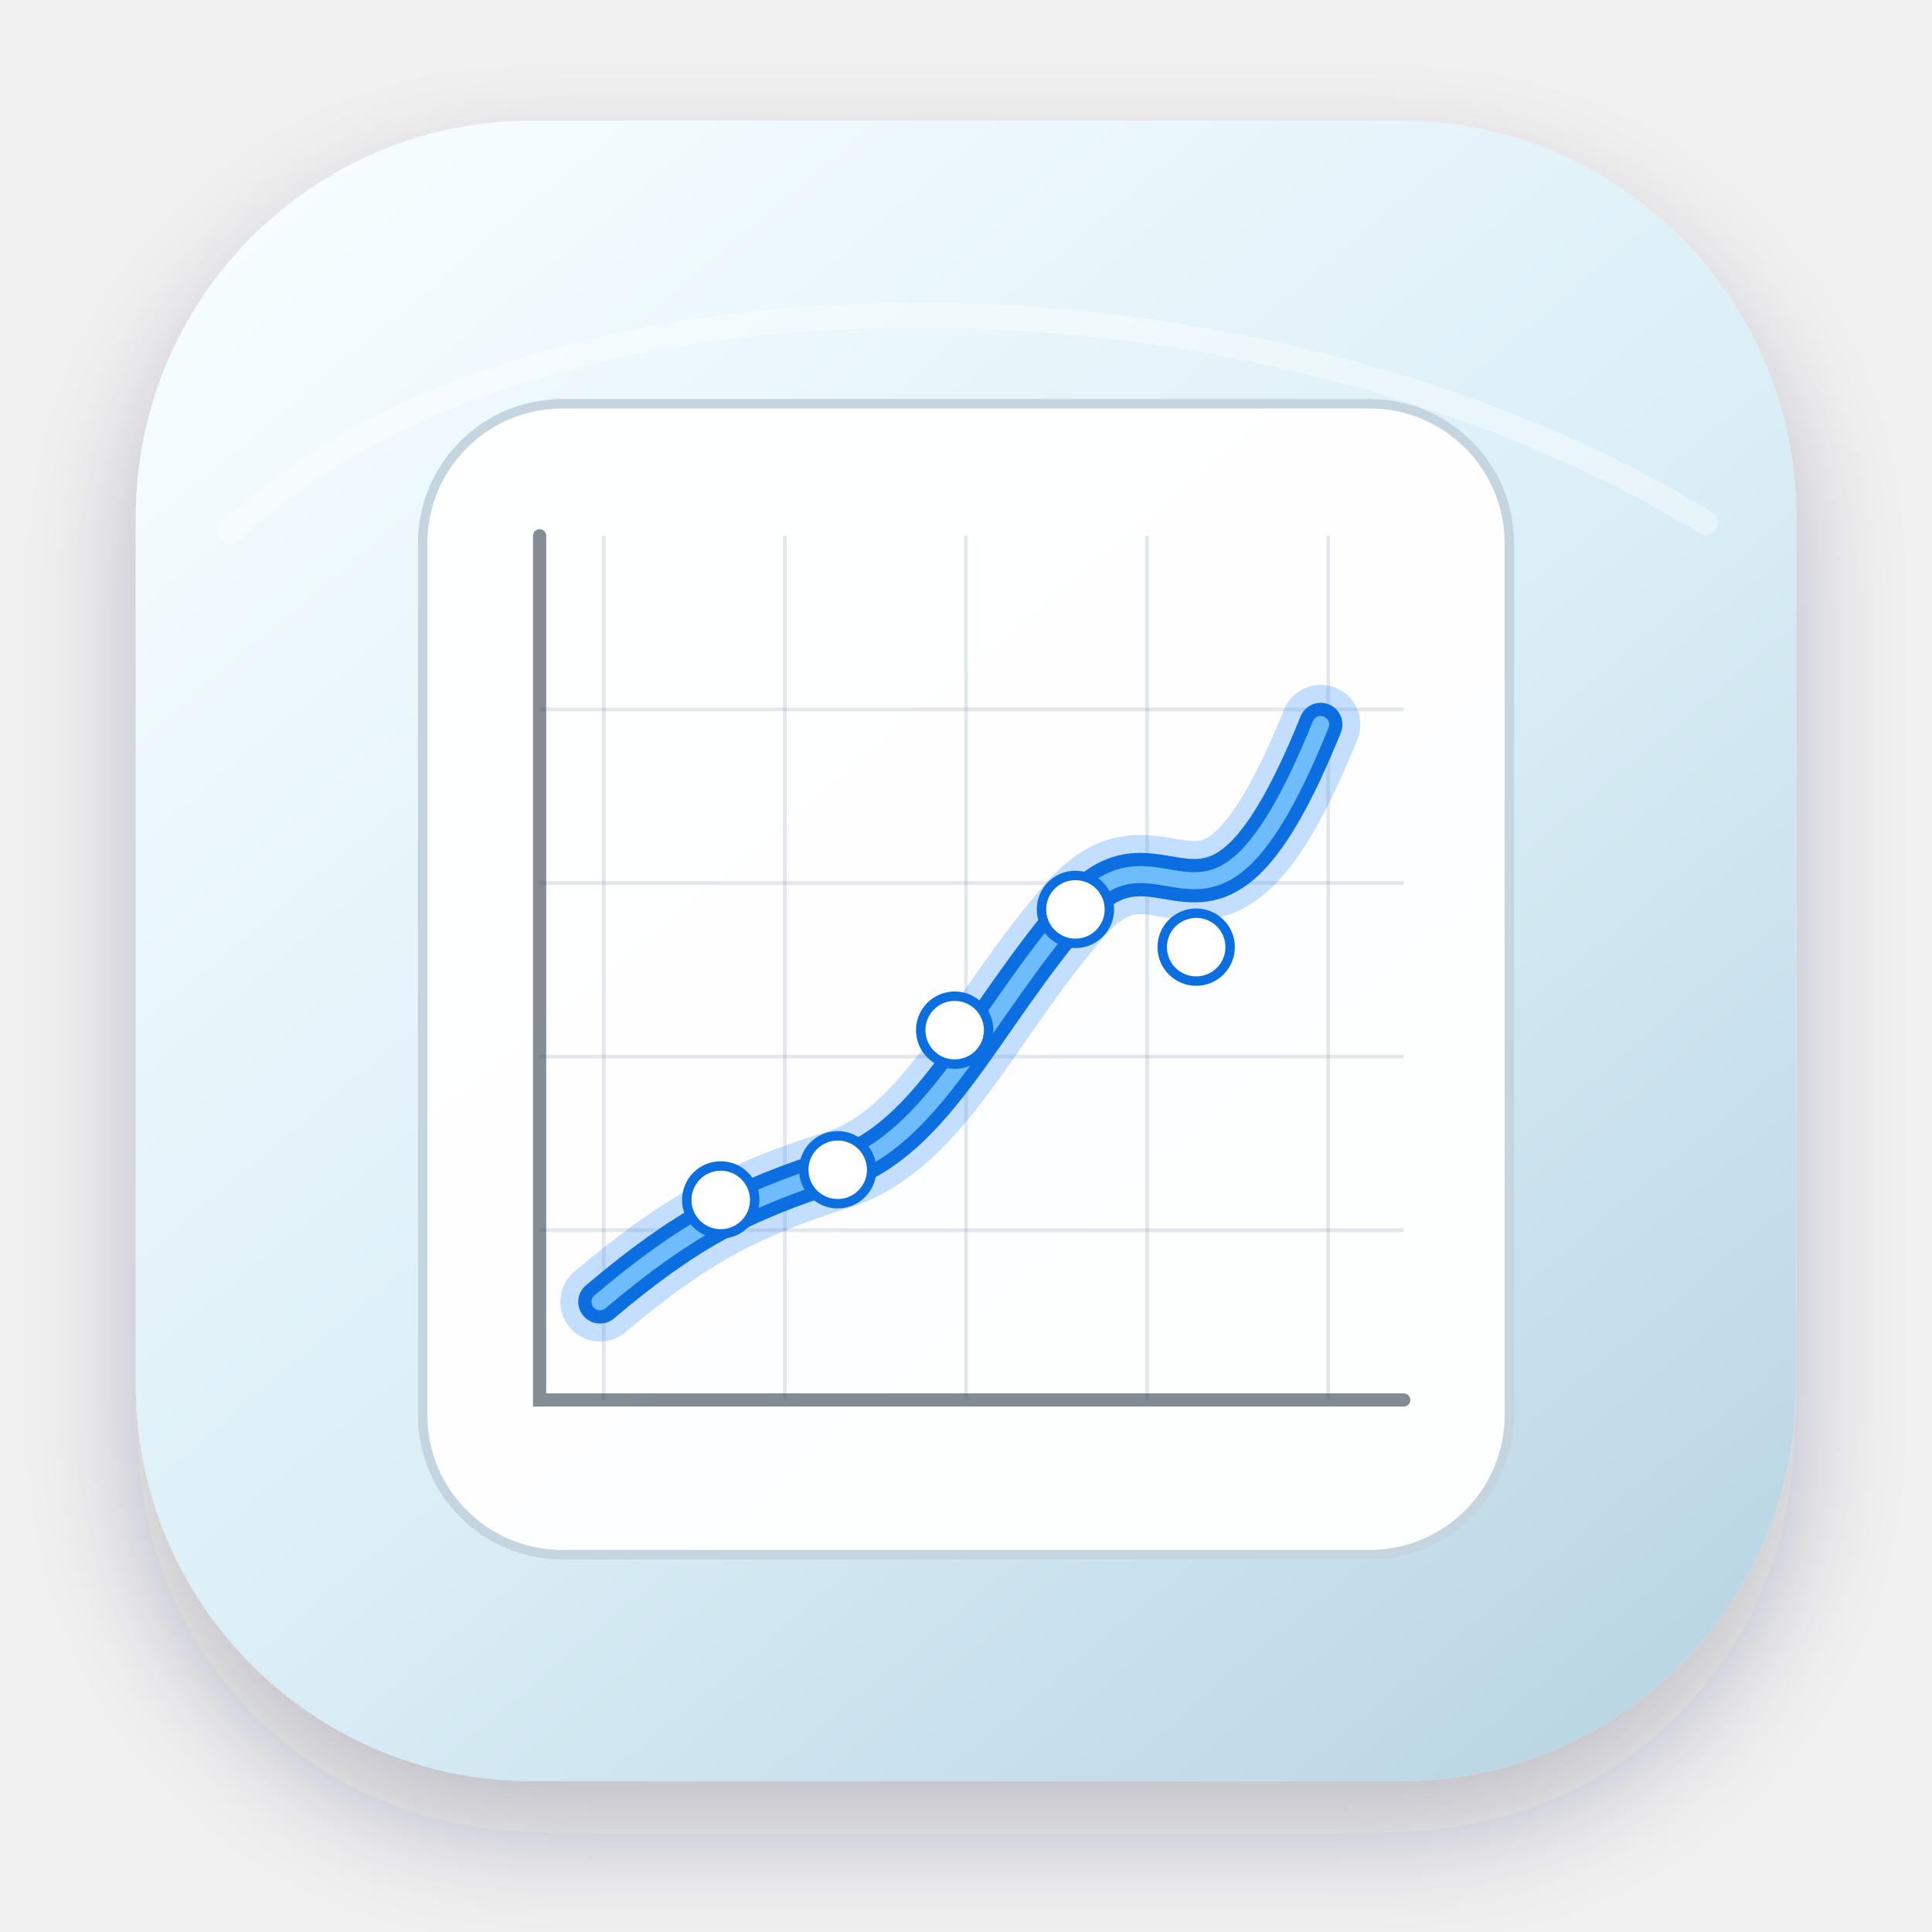
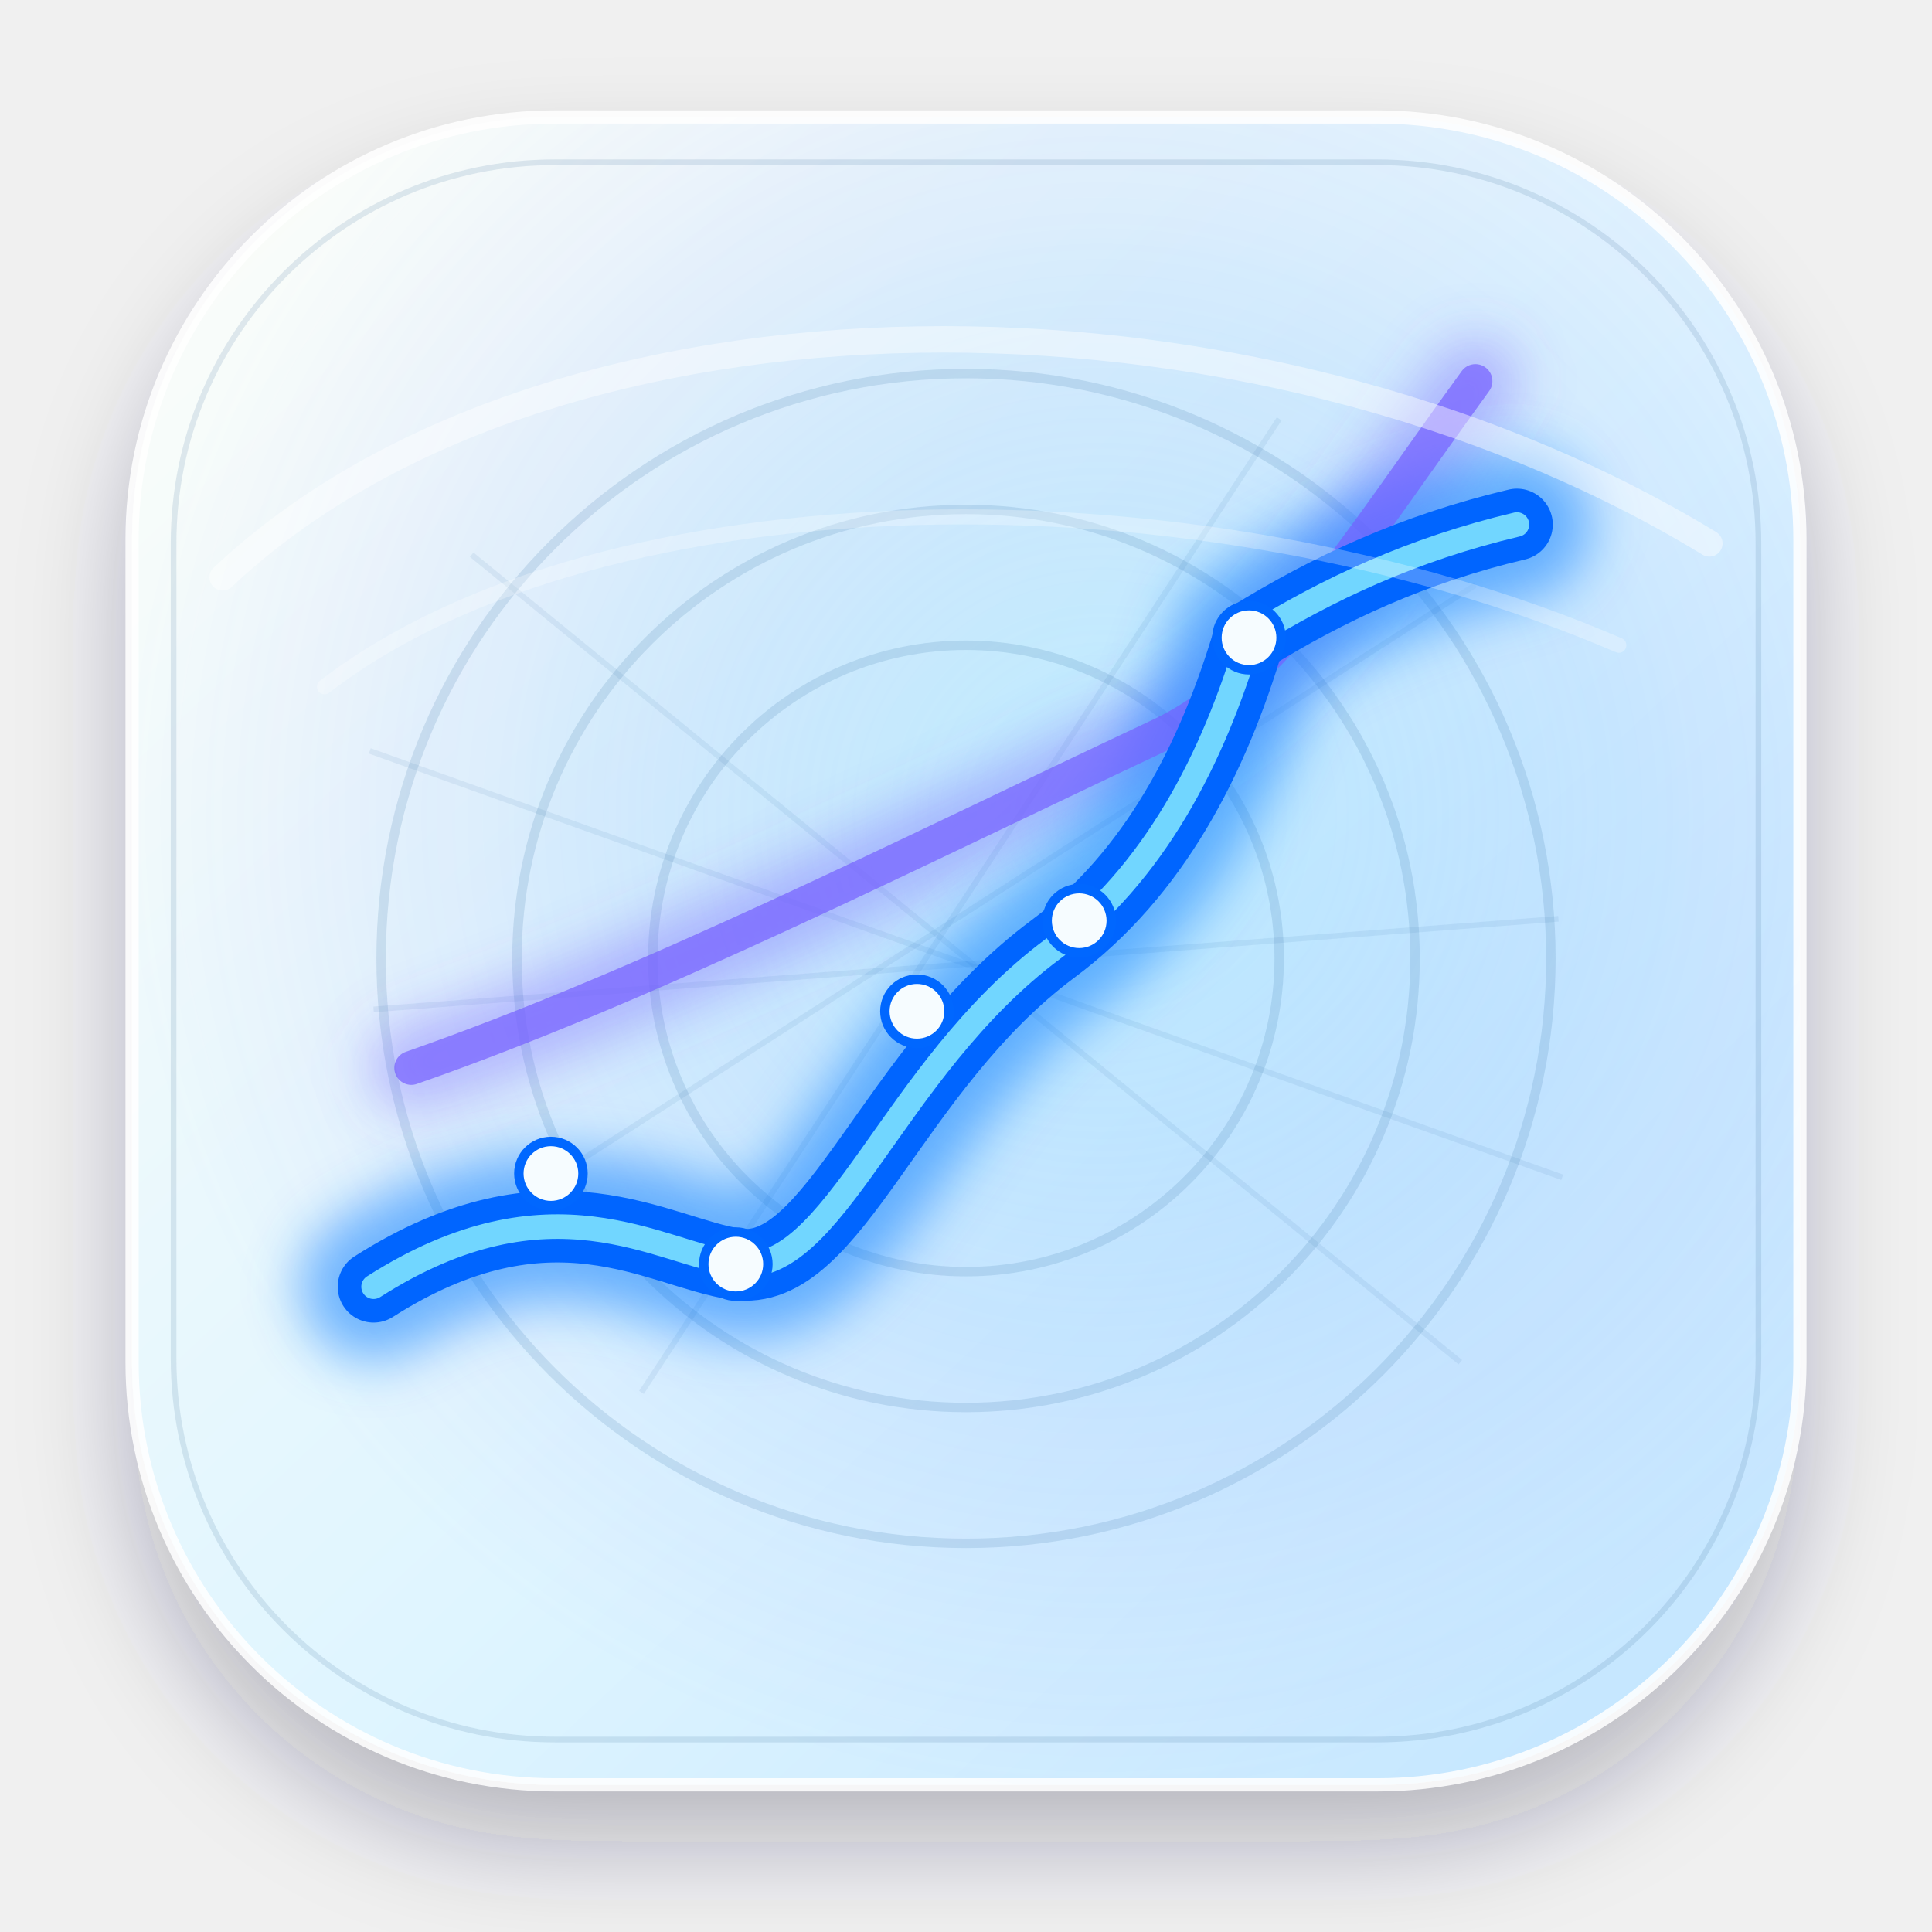
<svg xmlns="http://www.w3.org/2000/svg" viewBox="0 0 1024 1024">
  <defs>
-     <linearGradient id="glass" x1="150" y1="80" x2="880" y2="950" gradientUnits="userSpaceOnUse">
-       <stop offset="0" stop-color="#f7fdff" />
-       <stop offset="0.52" stop-color="#dbeff7" />
-       <stop offset="1" stop-color="#b8d4e2" />
+     <linearGradient id="glass" x1="110" y1="86" x2="886" y2="910" gradientUnits="userSpaceOnUse">
+       <stop offset="0" stop-color="#fbfdf9" />
+       <stop offset=".58" stop-color="#dff5ff" />
+       <stop offset="1" stop-color="#c4e6ff" />
    </linearGradient>
-     <filter id="softShadow" x="-20%" y="-20%" width="140%" height="140%">
-       <feDropShadow dx="0" dy="28" stdDeviation="28" flood-color="#1f2c48" flood-opacity="0.24" />
+     <radialGradient id="fieldGlow" cx="58%" cy="42%" r="58%">
+       <stop offset="0" stop-color="#63d8ff" stop-opacity=".28" />
+       <stop offset=".52" stop-color="#2a83ff" stop-opacity=".12" />
+       <stop offset="1" stop-color="#7a69ff" stop-opacity="0" />
+     </radialGradient>
+     <filter id="shadow" x="-20%" y="-20%" width="140%" height="140%">
+       <feDropShadow dx="0" dy="30" stdDeviation="28" flood-color="#172646" flood-opacity=".28" />
    </filter>
+     <filter id="curveGlow" x="-20%" y="-20%" width="140%" height="140%">
+       <feGaussianBlur stdDeviation="14" />
+     </filter>
+     <clipPath id="iconClip">
+       <rect x="70" y="62" width="884" height="884" rx="224" />
+     </clipPath>
  </defs>
-   <rect x="72" y="64" width="880" height="880" rx="210" fill="url(#glass)" filter="url(#softShadow)" />
-   <path d="M122 282c161-153 541-152 782-5" fill="none" stroke="#fff" stroke-width="13" stroke-opacity=".38" stroke-linecap="round" />
-   <rect x="224" y="214" width="576" height="610" rx="74" fill="#fff" fill-opacity=".96" stroke="#c4d5e0" stroke-width="5" />
-   <g stroke="#6f8291" stroke-opacity=".18" stroke-width="2">
-     <path d="M320 284v458M416 284v458M512 284v458M608 284v458M704 284v458" />
-     <path d="M286 376h458M286 468h458M286 560h458M286 652h458" />
+   <rect x="70" y="62" width="884" height="884" rx="224" fill="url(#glass)" filter="url(#shadow)" />
+   <rect x="70" y="62" width="884" height="884" rx="224" fill="url(#fieldGlow)" />
+   <rect x="70" y="62" width="884" height="884" rx="224" fill="none" stroke="#fff" stroke-opacity=".86" stroke-width="7" />
+   <rect x="92" y="86" width="840" height="836" rx="202" fill="none" stroke="#2c608c" stroke-opacity=".13" stroke-width="3" />
+   <g clip-path="url(#iconClip)">
+     <g fill="none" stroke="#1e6096" stroke-opacity=".14" stroke-width="5">
+       <circle cx="512" cy="508" r="310" />
+       <circle cx="512" cy="508" r="238" />
+       <circle cx="512" cy="508" r="166" />
+     </g>
+     <g stroke="#1c6096" stroke-opacity=".08" stroke-width="3">
+       <path d="M250 294l524 428" />
+       <path d="M196 398l632 226" />
+       <path d="M198 535l628-48" />
+       <path d="M244 656l538-346" />
+       <path d="M340 738l338-516" />
+     </g>
+     <path d="M218 566c126-44 260-112 396-176 62-29 104-100 168-188" fill="none" stroke="#725fff" stroke-opacity=".38" stroke-width="46" stroke-linecap="round" stroke-linejoin="round" filter="url(#curveGlow)" />
+     <path d="M198 682c94-60 151-18 192-12 52 8 82-103 168-167 54-40 85-101 104-165 42-26 87-47 142-60" fill="none" stroke="#0078ff" stroke-opacity=".52" stroke-width="78" stroke-linecap="round" stroke-linejoin="round" filter="url(#curveGlow)" />
+     <path d="M218 566c126-44 260-112 396-176 62-29 104-100 168-188" fill="none" stroke="#745fff" stroke-opacity=".68" stroke-width="18" stroke-linecap="round" stroke-linejoin="round" />
+     <path d="M198 682c94-60 151-18 192-12 52 8 82-103 168-167 54-40 85-101 104-165 42-26 87-47 142-60" fill="none" stroke="#0065ff" stroke-width="38" stroke-linecap="round" stroke-linejoin="round" />
+     <path d="M198 682c94-60 151-18 192-12 52 8 82-103 168-167 54-40 85-101 104-165 42-26 87-47 142-60" fill="none" stroke="#78ddff" stroke-opacity=".94" stroke-width="13" stroke-linecap="round" stroke-linejoin="round" />
+     <g fill="#f6fcff" stroke="#0067ff" stroke-width="5">
+       <circle cx="292" cy="622" r="17" />
+       <circle cx="390" cy="670" r="17" />
+       <circle cx="486" cy="536" r="17" />
+       <circle cx="572" cy="488" r="17" />
+       <circle cx="662" cy="338" r="17" />
+     </g>
  </g>
-   <path d="M286 284v458h458" fill="none" stroke="#394653" stroke-opacity=".62" stroke-width="7" stroke-linecap="round" />
-   <path d="M318 690c45-38 75-54 126-70s77-82 126-138 71 48 130-98" fill="none" stroke="#1f84ff" stroke-opacity=".26" stroke-width="42" stroke-linecap="round" stroke-linejoin="round" />
-   <path d="M318 690c45-38 75-54 126-70s77-82 126-138 71 48 130-98" fill="none" stroke="#0b6fe2" stroke-width="23" stroke-linecap="round" stroke-linejoin="round" />
-   <path d="M318 690c45-38 75-54 126-70s77-82 126-138 71 48 130-98" fill="none" stroke="#7ac5ff" stroke-opacity=".9" stroke-width="9" stroke-linecap="round" stroke-linejoin="round" />
-   <g fill="#fff" stroke="#0b6fe2" stroke-width="5">
-     <circle cx="382" cy="636" r="18" />
-     <circle cx="444" cy="620" r="18" />
-     <circle cx="506" cy="546" r="18" />
-     <circle cx="570" cy="482" r="18" />
-     <circle cx="634" cy="502" r="18" />
-   </g>
+   <path d="M118 306c174-164 545-166 788-18" fill="none" stroke="#fff" stroke-opacity=".44" stroke-width="14" stroke-linecap="round" />
+   <path d="M172 364c148-114 463-118 686-22" fill="none" stroke="#fff" stroke-opacity=".27" stroke-width="8" stroke-linecap="round" />
</svg>
